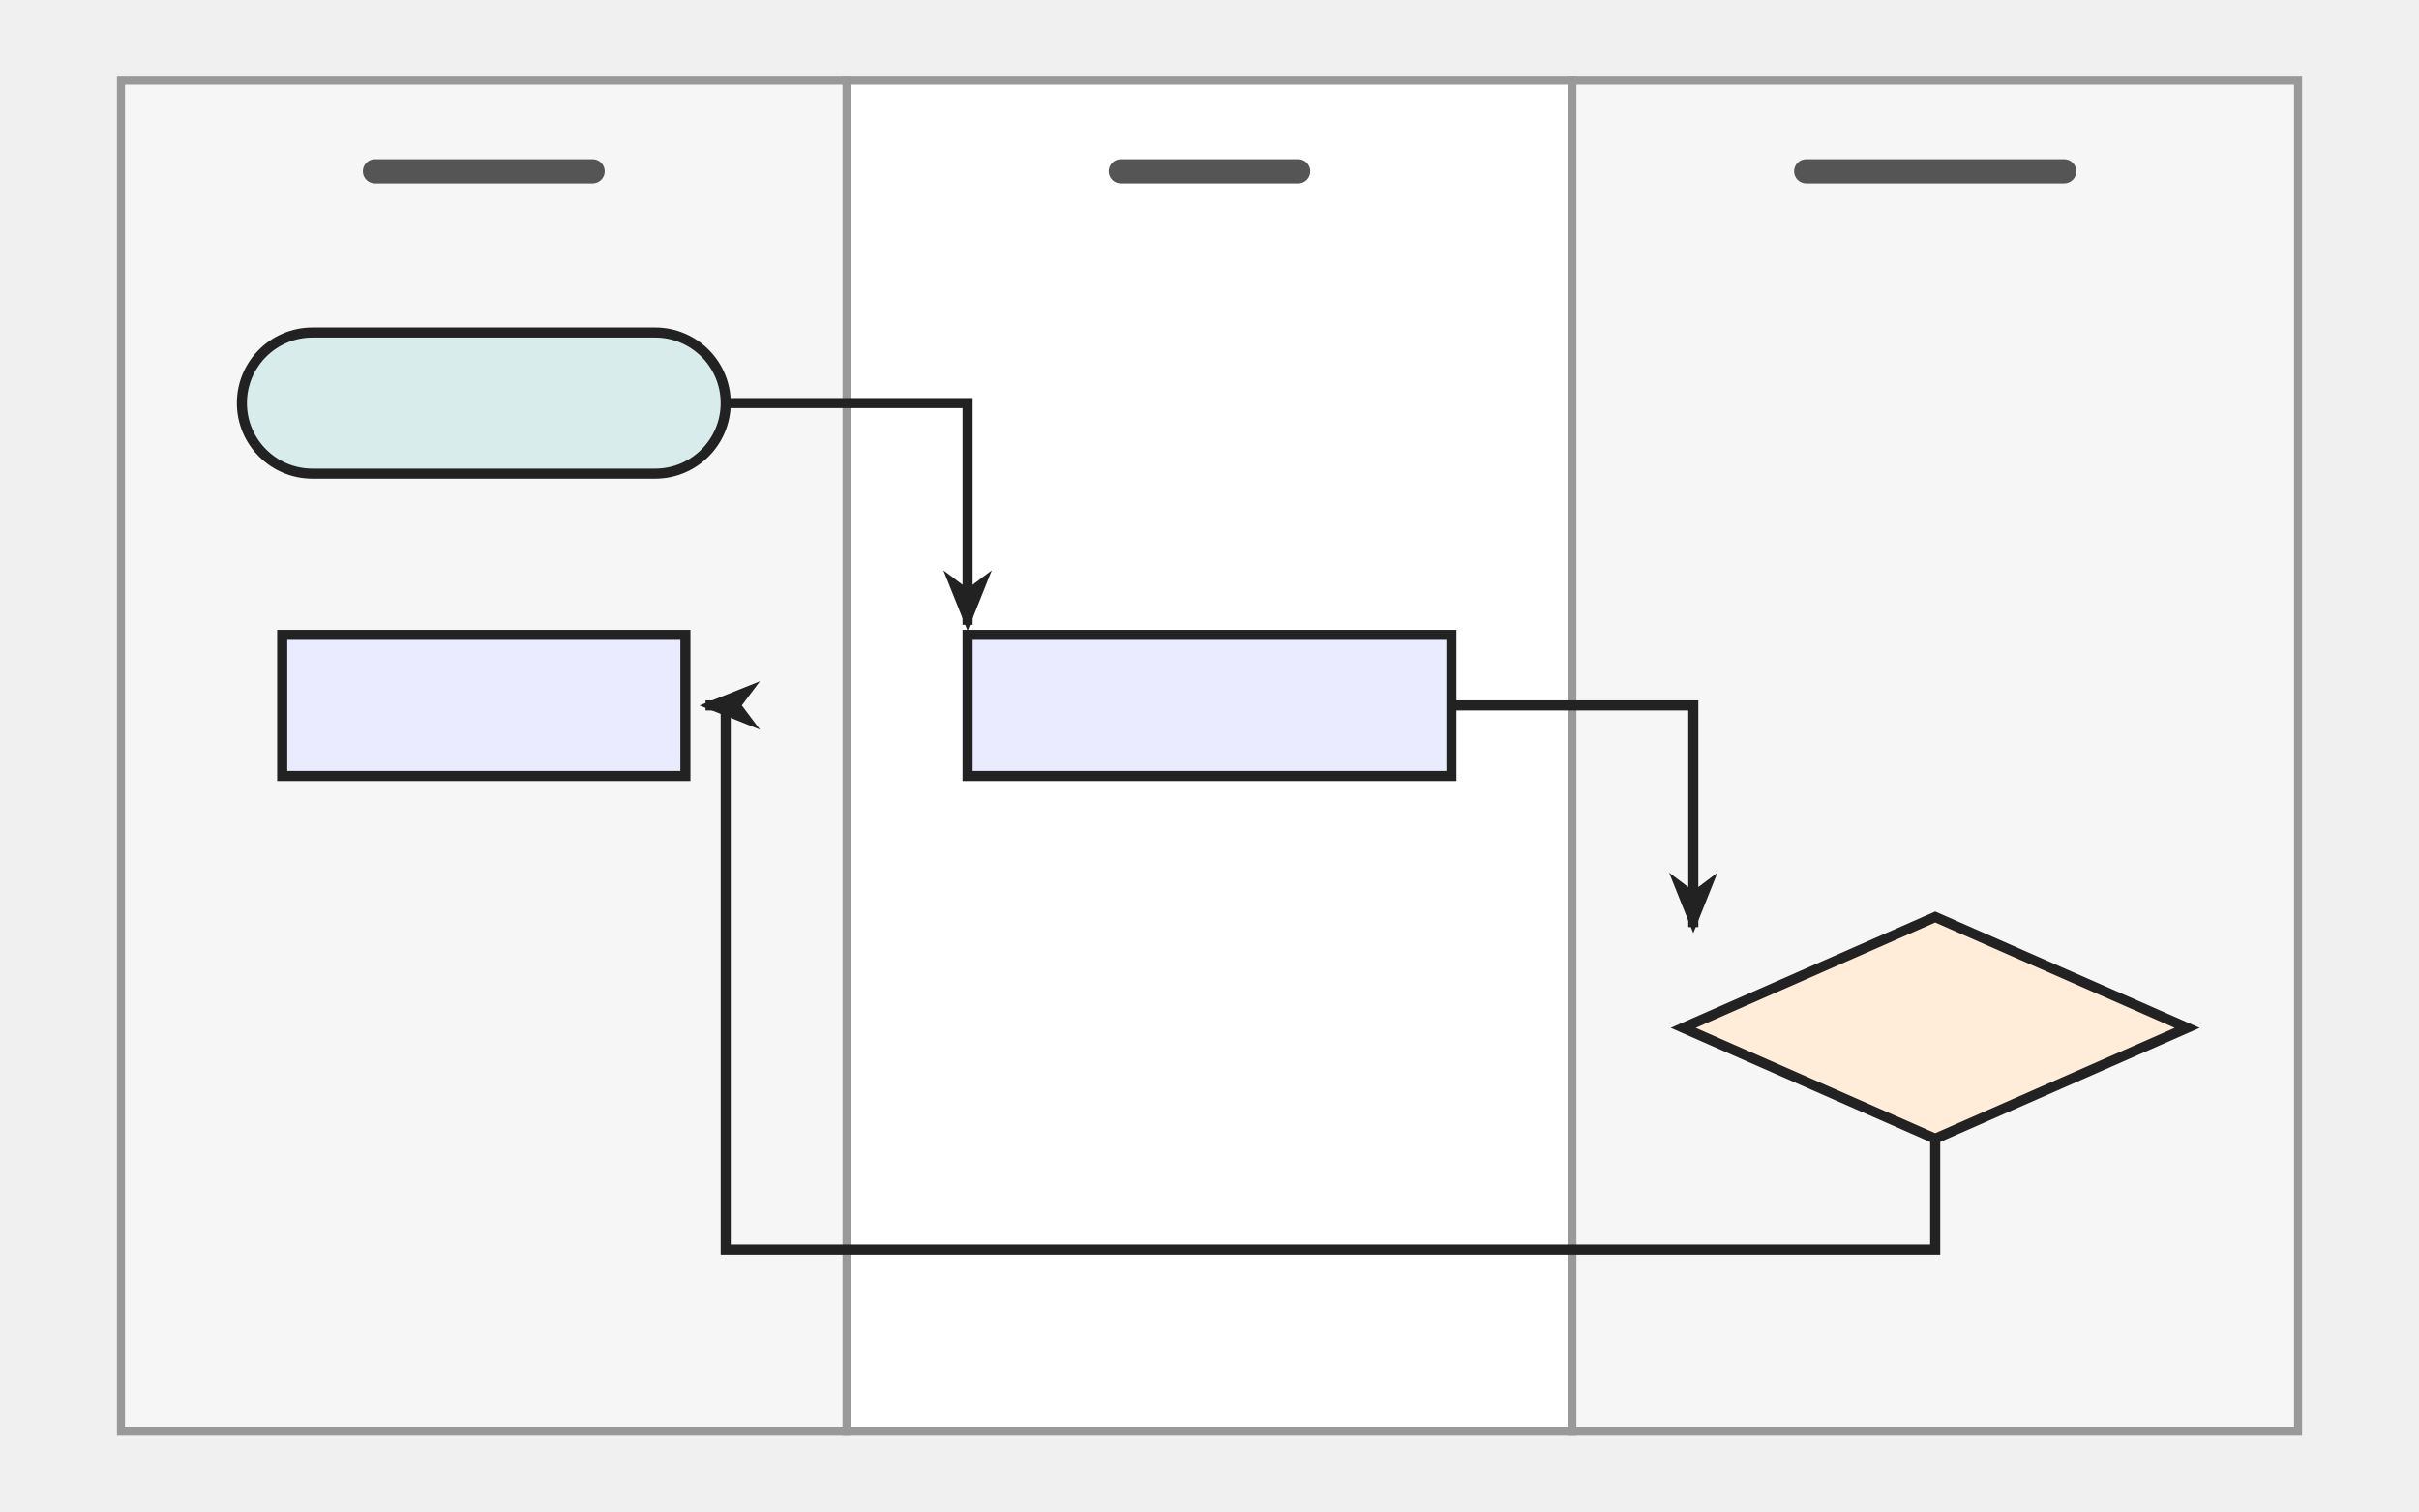
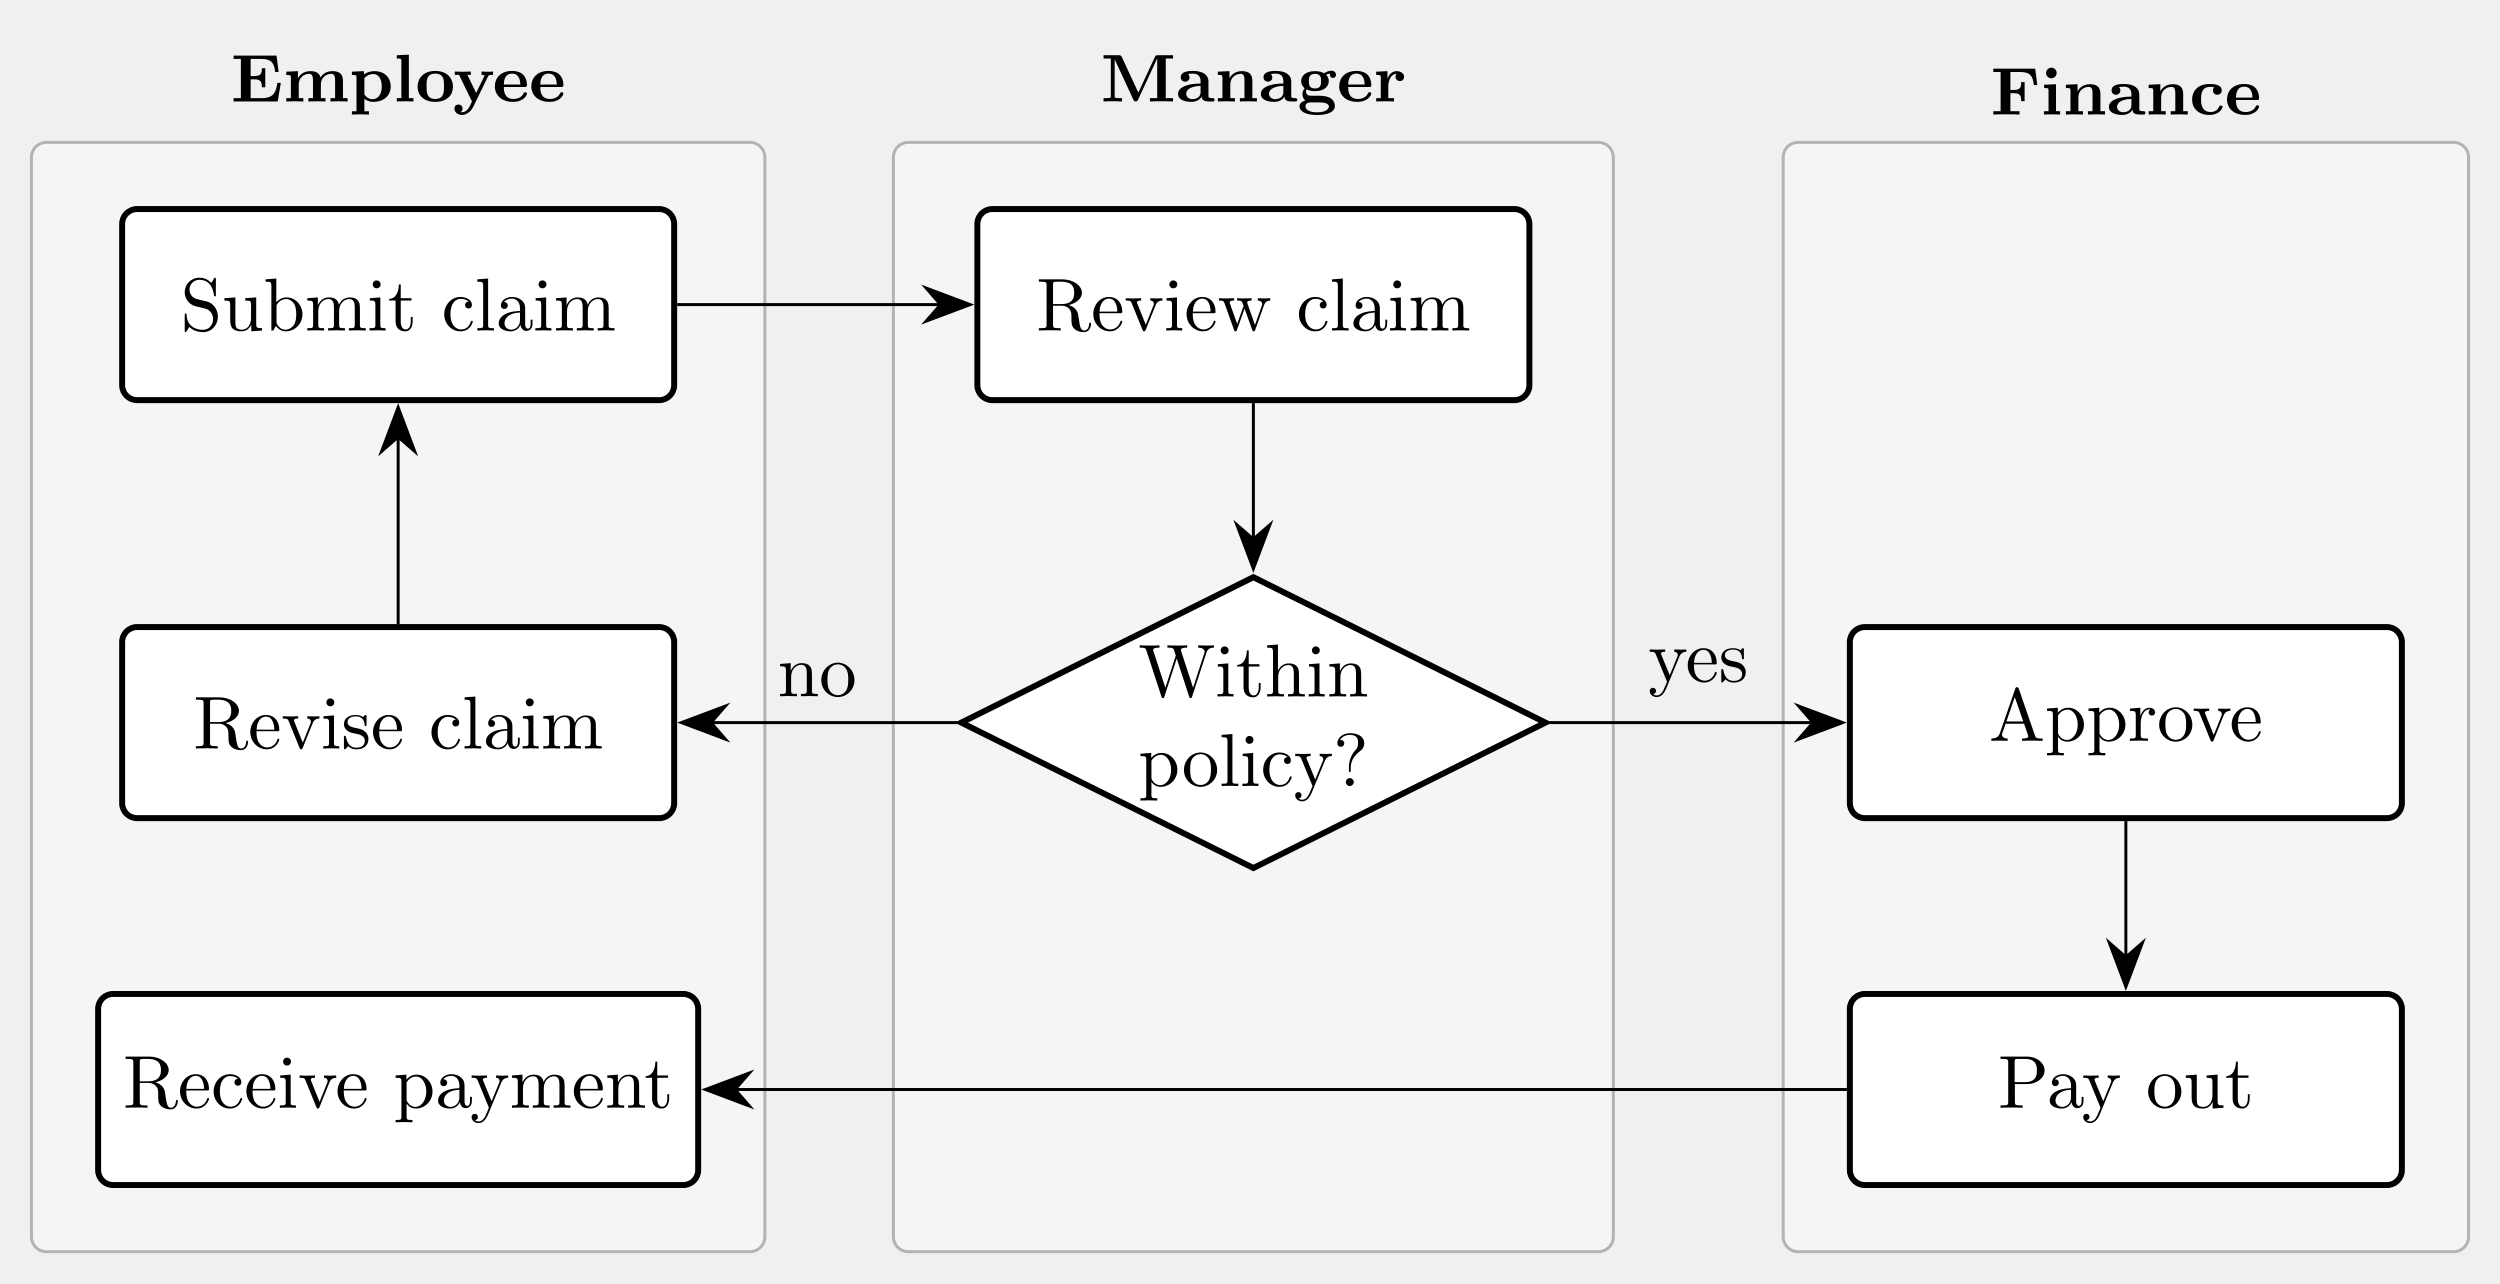
- <svg xmlns="http://www.w3.org/2000/svg" width="240" height="150" viewBox="0 0 240 150" aria-hidden="true">
+ <svg xmlns="http://www.w3.org/2000/svg" xmlns:xlink="http://www.w3.org/1999/xlink" version="1.1" width="333.785pt" height="171.321pt" viewBox="-72.679 -76 333.785 171.321" overflow="visible">
  <defs>
-     <marker id="ah" viewBox="0 0 10 10" refX="9" refY="5" markerWidth="6" markerHeight="6" orient="auto-start-reverse">
-       <path d="M0 1L10 5L0 9L3 5Z" fill="#222" />
-     </marker>
+     <path id="tfg1-80" d="M227 316L396 316C516 316 624 397 624 497C624 595 525 683 388 683L35 683L35 652L59 652C136 652 138 641 138 605L138 78C138 42 136 31 59 31L35 31L35 0C70 3 144 3 182 3C220 3 295 3 330 0L330 31L306 31C229 31 227 42 227 78ZM224 342L224 612C224 645 226 652 273 652L362 652C521 652 521 546 521 497C521 450 521 342 362 342Z" stroke="none" />
+     <path id="tfg1-114" d="M167 332L167 442L28 431L28 400C98 400 106 393 106 344L106 76C106 31 95 31 28 31L28 0C67 1 114 3 142 3C182 3 229 3 269 0L269 31L248 31C174 31 172 42 172 78L172 232C172 331 214 420 290 420C297 420 299 420 301 419C298 418 278 406 278 380C278 352 299 337 321 337C339 337 364 349 364 381C364 413 333 442 290 442C217 442 181 375 167 332Z" stroke="none" />
+     <path id="tfg1-65" d="M398 696C393 709 391 716 375 716C359 716 356 710 351 696L144 98C126 47 86 32 32 31L32 0C55 1 98 3 134 3C165 3 217 1 249 0L249 31C199 31 174 56 174 82C174 85 175 95 176 97L222 228L469 228L522 75C523 71 525 65 525 61C525 31 469 31 442 31L442 0C478 3 548 3 586 3C629 3 675 2 717 0L717 31L699 31C639 31 625 38 614 71ZM345 584L458 259L233 259Z" stroke="none" />
+     <path id="tfg1-115" d="M208 194C230 190 312 174 312 102C312 51 277 11 199 11C115 11 79 68 60 153C57 166 56 170 46 170C33 170 33 163 33 145L33 13C33 -4 33 -11 44 -11C49 -11 50 -10 69 9C71 11 71 13 89 32C133 -10 178 -11 199 -11C314 -11 360 56 360 128C360 181 330 211 318 223C285 255 246 263 204 271C148 282 81 295 81 353C81 388 107 429 193 429C303 429 308 339 310 308C311 299 320 299 322 299C335 299 335 304 335 323L335 424C335 441 335 448 324 448C319 448 317 448 304 436C301 432 291 423 287 420C249 448 208 448 193 448C71 448 33 381 33 325C33 290 49 262 76 240C108 214 136 208 208 194Z" stroke="none" />
+     <path id="tfg1-63" d="M235 249C235 375 332 446 367 472C394 492 415 528 415 570C415 628 375 705 226 705C118 705 56 637 56 572C56 538 79 524 102 524C130 524 148 544 148 570C148 615 106 615 92 615C123 668 181 683 223 683C332 683 332 615 332 576C332 517 316 499 298 481C232 409 210 317 210 256L210 211C210 193 210 187 222 187C235 187 235 196 235 214ZM275 53C275 82 251 106 222 106C193 106 169 82 169 53C169 24 193 0 222 0C251 0 275 24 275 53Z" stroke="none" />
+     <path id="tfg1-121" d="M415 336C441 399 492 400 508 400L508 431C485 429 456 428 433 428C415 428 368 430 346 431L346 400C377 399 393 382 393 357C393 347 392 345 387 333L286 87L175 356C171 366 169 370 169 374C169 400 206 400 225 400L225 431C199 430 133 428 116 428C89 428 49 429 19 431L19 400C67 400 86 400 100 365L250 0C245 -13 231 -46 225 -59C203 -114 175 -183 111 -183C106 -183 83 -183 64 -165C95 -161 103 -139 103 -123C103 -97 84 -81 61 -81C41 -81 19 -94 19 -124C19 -169 61 -205 111 -205C174 -205 215 -148 239 -91Z" stroke="none" />
+     <path id="tfg1-111" d="M471 214C471 342 371 448 250 448C125 448 28 339 28 214C28 85 132 -11 249 -11C370 -11 471 87 471 214ZM250 14C207 14 163 35 136 81C111 125 111 186 111 222C111 261 111 315 135 359C162 405 209 426 249 426C293 426 336 404 362 361C388 318 388 260 388 222C388 186 388 132 366 88C344 43 300 14 250 14Z" stroke="none" />
+     <path id="tfg1-112" d="M172 376L172 442L28 431L28 400C99 400 106 394 106 350L106 -118C106 -163 95 -163 28 -163L28 -194C62 -193 114 -191 140 -191C167 -191 218 -193 253 -194L253 -163C186 -163 175 -163 175 -118L175 50L175 59C180 43 222 -11 298 -11C417 -11 521 87 521 216C521 343 424 442 312 442C234 442 192 398 172 376ZM175 114L175 337C204 388 253 417 304 417C377 417 438 329 438 216C438 95 368 11 294 11C254 11 216 31 189 72C175 93 175 94 175 114Z" stroke="none" />
+     <path id="tfg1-110" d="M110 344L110 76C110 31 99 31 32 31L32 0C67 1 118 3 145 3C171 3 223 1 257 0L257 31C190 31 179 31 179 76L179 260C179 364 250 420 314 420C377 420 388 366 388 309L388 76C388 31 377 31 310 31L310 0C345 1 396 3 423 3C449 3 501 1 535 0L535 31C483 31 458 31 457 61L457 252C457 338 457 369 426 405C412 422 379 442 321 442C248 442 201 399 173 337L173 442L32 431L32 400C102 400 110 393 110 344Z" stroke="none" />
+     <path id="tfg1-104" d="M110 76C110 31 99 31 32 31L32 0C67 1 118 3 145 3C171 3 223 1 257 0L257 31C190 31 179 31 179 76L179 260C179 364 250 420 314 420C377 420 388 366 388 309L388 76C388 31 377 31 310 31L310 0C345 1 396 3 423 3C449 3 501 1 535 0L535 31C483 31 458 31 457 61L457 252C457 338 457 369 426 405C412 422 379 442 321 442C237 442 193 382 176 344L176 694L32 683L32 652C102 652 110 645 110 596Z" stroke="none" />
+     <path id="tfg1-87" d="M909 585C927 642 970 652 1009 652L1009 683C979 681 948 680 918 680C889 680 825 682 799 683L799 652C866 651 886 618 886 599C886 593 883 585 881 579L731 117L571 607C570 611 568 617 568 622C568 652 626 652 652 652L652 683C616 680 548 680 510 680C472 680 429 682 388 683L388 652C445 652 466 652 478 616L500 546L361 117L200 609C199 612 198 619 198 622C198 652 256 652 282 652L282 683C246 680 178 680 140 680C102 680 59 682 18 683L18 652C93 652 97 647 109 610L309 -3C312 -12 315 -22 328 -22C342 -22 344 -15 348 -2L513 506L679 -3C682 -12 685 -22 698 -22C712 -22 714 -15 718 -2Z" stroke="none" />
+     <path id="tfg1-119" d="M619 336C637 386 668 399 703 400L703 431C681 429 652 428 630 428C601 428 556 430 537 431L537 400C573 399 595 381 595 352C595 346 595 344 590 331L499 75L400 354C396 366 395 368 395 373C395 400 434 400 454 400L454 431C425 430 374 428 350 428C320 428 291 429 261 431L261 400C298 400 314 398 324 385C329 379 340 349 347 330L261 88L166 355C161 367 161 369 161 373C161 400 200 400 220 400L220 431C190 430 134 428 111 428C107 428 54 429 18 431L18 400C68 400 80 397 92 365L218 11C223 -3 226 -11 239 -11C252 -11 254 -5 259 9L360 292L462 8C466 -3 469 -11 482 -11C495 -11 498 -2 502 8Z" stroke="none" />
+     <path id="tfg1-118" d="M416 333C425 356 442 399 508 400L508 431C485 429 456 428 433 428C409 428 363 430 346 431L346 400C383 399 394 376 394 357C394 348 392 344 388 333L286 78L174 357C168 370 168 372 168 374C168 400 207 400 225 400L225 431C195 430 139 428 116 428C89 428 49 429 19 431L19 400C82 400 86 394 99 363L243 8C249 -6 251 -11 264 -11C277 -11 281 -2 285 8Z" stroke="none" />
+     <path id="tfg1-101" d="M112 252C118 401 202 426 236 426C339 426 349 291 349 252ZM111 231L390 231C412 231 415 231 415 252C415 351 361 448 236 448C120 448 28 345 28 220C28 86 133 -11 248 -11C370 -11 415 100 415 119C415 129 407 131 402 131C393 131 391 125 389 117C354 14 264 14 254 14C204 14 164 44 141 81C111 129 111 195 111 231Z" stroke="none" />
+     <path id="tfg1-82" d="M224 353L224 612C224 635 224 647 246 650C256 652 285 652 305 652C395 652 507 648 507 503C507 434 483 353 335 353ZM435 340C532 364 610 425 610 503C610 599 496 683 349 683L35 683L35 652L59 652C136 652 138 641 138 605L138 78C138 42 136 31 59 31L35 31L35 0C71 3 142 3 181 3C220 3 291 3 327 0L327 31L303 31C226 31 224 42 224 78L224 331L339 331C355 331 397 331 432 297C470 261 470 230 470 163C470 98 470 58 511 20C552 -16 607 -22 637 -22C715 -22 732 60 732 88C732 94 732 105 719 105C708 105 708 96 707 89C701 18 666 0 641 0C592 0 584 51 570 144L557 224C539 288 490 321 435 340Z" stroke="none" />
+     <path id="tfg1-97" d="M333 76C337 36 364 -6 411 -6C432 -6 493 8 493 89L493 145L468 145L468 89C468 31 443 25 432 25C399 25 395 70 395 75L395 275C395 317 395 356 359 393C320 432 270 448 222 448C140 448 71 401 71 335C71 305 91 288 117 288C145 288 163 308 163 334C163 346 158 379 112 380C139 415 188 426 220 426C269 426 326 387 326 298L326 261C275 258 205 255 142 225C67 191 42 139 42 95C42 14 139 -11 202 -11C268 -11 314 29 333 76ZM326 240L326 140C326 45 254 11 209 11C160 11 119 46 119 96C119 151 161 234 326 240Z" stroke="none" />
+     <path id="tfg1-108" d="M177 694L33 683L33 652C103 652 111 645 111 596L111 76C111 31 100 31 33 31L33 0C66 1 119 3 144 3C169 3 218 1 255 0L255 31C188 31 177 31 177 76Z" stroke="none" />
+     <path id="tfg1-99" d="M117 218C117 381 199 423 252 423C261 423 324 422 359 386C318 383 312 353 312 340C312 314 330 294 358 294C384 294 404 311 404 341C404 409 328 448 251 448C126 448 34 340 34 216C34 88 133 -11 249 -11C383 -11 415 109 415 119C415 129 405 129 402 129C393 129 391 125 389 119C360 26 295 14 258 14C205 14 117 57 117 218Z" stroke="none" />
+     <path id="tfg1-116" d="M173 400L316 400L316 431L173 431L173 615L148 615C147 533 117 426 19 422L19 400L104 400L104 124C104 1 197 -11 233 -11C304 -11 332 60 332 124L332 181L307 181L307 126C307 52 277 14 240 14C173 14 173 105 173 122Z" stroke="none" />
+     <path id="tfg1-105" d="M177 442L37 431L37 400C102 400 111 394 111 345L111 76C111 31 100 31 33 31L33 0C65 1 119 3 143 3C178 3 213 1 247 0L247 31C181 31 177 36 177 75ZM181 616C181 648 156 669 128 669C97 669 75 642 75 616C75 589 97 563 128 563C156 563 181 584 181 616Z" stroke="none" />
+     <path id="tfg1-109" d="M110 344L110 76C110 31 99 31 32 31L32 0C67 1 118 3 145 3C171 3 223 1 257 0L257 31C190 31 179 31 179 76L179 260C179 364 250 420 314 420C377 420 388 366 388 309L388 76C388 31 377 31 310 31L310 0C345 1 396 3 423 3C449 3 501 1 535 0L535 31C468 31 457 31 457 76L457 260C457 364 528 420 592 420C655 420 666 366 666 309L666 76C666 31 655 31 588 31L588 0C623 1 674 3 701 3C727 3 779 1 813 0L813 31C761 31 736 31 735 61L735 252C735 338 735 369 704 405C690 422 657 442 599 442C515 442 471 382 454 344C440 431 366 442 321 442C248 442 201 399 173 337L173 442L32 431L32 400C102 400 110 393 110 344Z" stroke="none" />
+     <path id="tfg1-98" d="M172 377L172 694L28 683L28 652C98 652 106 645 106 596L106 0L131 0C132 1 140 15 167 62C182 39 224 -11 298 -11C417 -11 521 87 521 216C521 343 423 442 309 442C231 442 188 395 172 377ZM175 114L175 320C175 339 175 340 186 356C225 412 280 420 304 420C349 420 385 394 409 356C435 315 438 258 438 217C438 180 436 120 407 75C386 44 348 11 294 11C249 11 213 35 189 72C175 93 175 96 175 114Z" stroke="none" />
+     <path id="tfg1-117" d="M391 79L391 -11L535 0L535 31C465 31 457 38 457 87L457 442L310 431L310 400C380 400 388 393 388 344L388 166C388 79 340 11 267 11C183 11 179 58 179 110L179 442L32 431L32 400C110 400 110 397 110 308L110 158C110 80 110 -11 262 -11C318 -11 362 17 391 79Z" stroke="none" />
+     <path id="tfg1-83" d="M349 388L221 419C159 434 120 488 120 546C120 616 174 677 252 677C419 677 441 513 447 468C448 462 448 456 459 456C472 456 472 461 472 480L472 681C472 698 472 705 461 705C454 705 453 704 446 692L411 635C381 664 340 705 251 705C140 705 56 617 56 511C56 428 109 355 187 328C198 324 249 312 319 295C346 288 376 281 404 244C425 218 435 185 435 152C435 81 385 9 301 9C272 9 196 14 143 63C85 117 82 181 81 217C80 227 72 227 69 227C56 227 56 220 56 202L56 2C56 -15 56 -22 67 -22C74 -22 75 -20 82 -9C82 -8 85 -5 118 48C149 14 213 -22 302 -22C419 -22 499 76 499 186C499 286 433 368 349 388Z" stroke="none" />
+     <path id="tfg0-99" d="M492 116C492 132 477 132 466 132C446 132 446 131 438 113C418 65 373 37 314 37C172 37 172 181 172 226C172 286 173 410 304 410C311 410 365 409 365 404C365 403 363 400 362 399C353 388 349 372 349 358C349 317 380 293 414 293C445 293 479 314 479 359C479 453 339 453 300 453C108 453 39 331 39 222C39 96 129 -6 295 -6C332 -6 381 0 423 26C480 61 492 113 492 116Z" stroke="none" />
+     <path id="tfg0-105" d="M240 616C240 668 198 695 162 695C116 695 83 656 83 617C83 575 117 538 162 538C200 538 240 568 240 616ZM55 442L55 393C113 393 120 393 120 354L120 49L52 49L52 0C119 2 132 3 174 3C223 3 236 2 292 0L292 49L231 49L231 450Z" stroke="none" />
+     <path id="tfg0-70" d="M663 680L42 680L42 631L150 631L150 49L42 49L42 0C77 3 186 3 228 3C275 3 389 3 430 0L430 49L295 49L295 316L349 316C446 316 455 273 455 199L506 199L506 482L455 482C455 408 446 365 349 365L295 365L295 631L442 631C603 631 628 556 643 437L694 437Z" stroke="none" />
+     <path id="tfg0-114" d="M220 218C220 291 247 407 344 410C333 399 328 382 328 366C328 322 363 302 391 302C423 302 455 324 455 366C455 417 403 450 344 450C274 450 231 399 209 341L208 341L208 450L41 442L41 393C101 393 109 393 109 354L109 49L41 49L41 0C115 3 121 3 169 3C194 3 252 3 305 0L305 49L220 49Z" stroke="none" />
+     <path id="tfg0-103" d="M216 85C184 85 170 85 153 98C138 111 130 128 130 148C130 168 137 178 138 179C175 160 219 153 263 153C416 153 468 236 468 301C468 342 449 375 428 396C455 410 475 412 488 414C487 410 485 404 485 394C485 367 506 349 530 349C552 349 575 365 575 395C575 421 555 456 509 456C460 456 418 432 399 418C357 443 311 450 263 450C110 450 58 367 58 302C58 247 92 211 110 196C89 173 77 139 77 109C77 66 98 32 119 13C43 -8 33 -51 33 -73C33 -133 102 -201 295 -201C470 -201 558 -146 558 -70C558 -35 545 27 476 59C418 85 365 85 266 85ZM263 193C173 193 173 257 173 301C173 346 173 410 263 410C353 410 353 346 353 302C353 257 353 193 263 193ZM322 -14C353 -14 469 -14 469 -74C469 -106 432 -161 296 -161C164 -161 122 -111 122 -72C122 -14 186 -14 201 -14Z" stroke="none" />
+     <path id="tfg0-110" d="M562 305C562 424 490 450 403 450C280 450 231 360 224 345L223 345L223 450L50 442L50 393C110 393 118 393 118 354L118 49L50 49L50 0C124 3 136 3 176 3C217 3 227 3 303 0L303 49L235 49L235 254C235 366 327 410 387 410C425 410 445 389 445 314L445 49L377 49L377 0C451 3 463 3 503 3C544 3 554 3 630 0L630 49L562 49Z" stroke="none" />
+     <path id="tfg0-97" d="M484 298C484 386 412 453 258 453C201 453 73 451 73 359C73 314 107 293 138 293C172 293 203 317 203 358C203 387 186 404 183 407C193 409 217 413 254 413C326 413 367 377 367 298L367 266C201 266 33 223 33 112C33 13 158 -6 230 -6C306 -6 358 27 385 74C385 48 385 0 492 0L541 0C560 0 574 0 574 25C574 49 558 49 548 49C484 50 484 60 484 84ZM367 139C367 34 251 34 247 34C196 34 154 67 154 112C154 145 172 223 367 232Z" stroke="none" />
+     <path id="tfg0-77" d="M561 131L316 660C304 686 290 686 269 686L45 686L45 637L153 637L153 78C153 56 152 55 124 52C100 49 98 49 71 49L45 49L45 0C110 3 138 3 181 3C225 3 252 3 318 0L318 49L292 49C265 49 263 49 239 52C211 55 210 56 210 78L210 623L211 623L488 26C492 17 500 0 522 0C545 0 552 16 557 26L840 636L841 636L841 49L733 49L733 0C768 3 864 3 904 3C944 3 1041 3 1076 0L1076 49L968 49L968 637L1076 637L1076 686L853 686C832 686 819 686 807 661Z" stroke="none" />
+     <path id="tfg0-101" d="M476 215C497 215 509 215 509 243C509 265 507 353 442 407C397 444 337 453 288 453C117 453 33 345 33 225C33 94 132 -6 302 -6C467 -6 509 100 509 116C509 136 489 136 483 136C465 136 463 130 457 116C434 64 373 37 310 37C168 37 166 166 166 215ZM166 251C168 297 173 413 288 413C405 413 409 291 411 251Z" stroke="none" />
+     <path id="tfg0-121" d="M522 373C529 388 533 395 596 395L596 444C568 441 543 441 515 441C485 441 454 442 425 444L425 395C426 395 469 395 469 383C469 382 469 381 464 371L345 127L215 395L266 395L266 444C211 442 174 441 143 441C107 441 87 441 28 444L28 395L91 395L283 0C248 -82 210 -160 133 -160C127 -160 121 -160 114 -157C131 -148 143 -130 143 -105C143 -67 115 -45 83 -45C51 -45 23 -67 23 -105C23 -159 73 -200 132 -200C210 -200 272 -142 303 -77Z" stroke="none" />
+     <path id="tfg0-111" d="M558 218C558 349 466 453 296 453C120 453 33 344 33 218C33 94 123 -6 295 -6C474 -6 558 99 558 218ZM296 37C166 37 166 142 166 229C166 313 166 413 295 413C425 413 425 313 425 229C425 143 425 37 296 37Z" stroke="none" />
+     <path id="tfg0-108" d="M231 694L52 686L52 637C112 637 120 637 120 598L120 49L52 49L52 0C120 3 132 3 175 3C219 3 245 2 299 0L299 49L231 49Z" stroke="none" />
+     <path id="tfg0-112" d="M294 -145L226 -145L226 39C285 -6 340 -6 359 -6C516 -6 617 89 617 222C617 354 526 450 375 450C294 450 239 416 220 402L220 450L41 442L41 393C61 393 77 393 90 390C109 387 109 376 109 355L109 -145L41 -145L41 -194C115 -191 127 -191 167 -191C208 -191 218 -191 294 -194ZM226 345C244 367 291 407 359 407C429 407 484 345 484 223C484 84 413 34 347 34C296 34 253 63 226 104Z" stroke="none" />
+     <path id="tfg0-109" d="M891 305C891 423 820 450 732 450C628 450 577 387 558 356C536 446 448 450 404 450C280 450 231 360 224 345L223 345L223 450L50 442L50 393C110 393 118 393 118 354L118 49L50 49L50 0C124 3 136 3 176 3C217 3 227 3 303 0L303 49L235 49L235 254C235 365 327 410 387 410C425 410 446 390 446 314L446 49L378 49L378 0C452 3 464 3 504 3C545 3 555 3 631 0L631 49L563 49L563 254C563 365 655 410 715 410C753 410 774 390 774 314L774 49L706 49L706 0C780 3 792 3 832 3C873 3 883 3 959 0L959 49L891 49Z" stroke="none" />
+     <path id="tfg0-69" d="M743 276L692 276C670 148 648 49 454 49L295 49L295 328L353 328C451 328 461 284 461 211L512 211L512 494L461 494C461 421 452 377 353 377L295 377L295 631L453 631C612 631 643 562 659 437L710 437L679 680L42 680L42 631L150 631L150 49L42 49L42 0L696 0Z" stroke="none" />
  </defs>
-   <rect x="12" y="8" width="72" height="134" fill="#F6F6F6" stroke="#999" stroke-width=".8" />
-   <rect x="84" y="8" width="72" height="134" fill="#FFFFFF" stroke="#999" stroke-width=".8" />
-   <rect x="156" y="8" width="72" height="134" fill="#F6F6F6" stroke="#999" stroke-width=".8" />
-   <rect x="36" y="15.8" width="24" height="2.4" rx="1.2" fill="#555" />
-   <rect x="110" y="15.8" width="20" height="2.4" rx="1.2" fill="#555" />
-   <rect x="178" y="15.8" width="28" height="2.4" rx="1.2" fill="#555" />
-   <rect x="24" y="33" width="48" height="14" rx="7" fill="#D9ECEC" stroke="#222" stroke-width="1" />
-   <path d="M72 40L96 40L96 62" fill="none" stroke="#222" stroke-width="1" marker-end="url(#ah)" />
-   <rect x="96" y="63" width="48" height="14" fill="#EBEBFF" stroke="#222" stroke-width="1" />
-   <path d="M144 70L168 70L168 92" fill="none" stroke="#222" stroke-width="1" marker-end="url(#ah)" />
-   <path d="M192 91L217 102L192 113L167 102Z" fill="#FFECD9" stroke="#222" stroke-width="1" />
-   <path d="M192 113L192 124L72 124L72 70L70 70" fill="none" stroke="#222" stroke-width="1" marker-end="url(#ah)" />
-   <rect x="28" y="63" width="40" height="14" fill="#EBEBFF" stroke="#222" stroke-width="1" />
+   <g stroke-miterlimit="10" transform="translate(-19.52,-35.332)scale(0.996264,-0.996264)">
+     <g stroke="#000" fill="#000">
+       <g stroke-width="0.4">
+         <g stroke="#b3b3b3">
+           <g fill="#f5f5f5">
+             <g stroke="#b3b3b3">
+               <g fill="#f5f5f5">
+                 <path d=" M 47.144 21.74 L -47.144 21.74 C -48.248 21.74 -49.144 20.844 -49.144 19.74 L -49.144 -124.928 C -49.144 -126.032 -48.248 -126.928 -47.144 -126.928 L 47.144 -126.928 C 48.248 -126.928 49.144 -126.032 49.144 -124.928 L 49.144 19.74 C 49.144 20.844 48.248 21.74 47.144 21.74 Z M -49.144 -126.928  " />
+               </g>
+             </g>
+             <g transform="translate(-40.60802,-52.59415)">
+               <g transform="scale(-1.00375,1.00375)translate(-19.52,-35.332)scale(-1,-1)">
+                 <g stroke="#000" fill="#000" />
+               </g>
+             </g>
+           </g>
+         </g>
+         <g transform="translate(-22.43303,27.22249)">
+           <g transform="scale(-1.00375,1.00375)translate(-19.52,-35.332)scale(-1,-1)">
+             <g stroke="#000" fill="#000">
+               <use xlink:href="#tfg0-69" transform="matrix(0.009 0 0 -0.009 -19.52 -35.332)" />
+               <use xlink:href="#tfg0-109" transform="matrix(0.009 0 0 -0.009 -12.557 -35.332)" />
+               <use xlink:href="#tfg0-112" transform="matrix(0.009 0 0 -0.009 -3.715 -35.332)" />
+               <use xlink:href="#tfg0-108" transform="matrix(0.009 0 0 -0.009 2.179 -35.332)" />
+               <use xlink:href="#tfg0-111" transform="matrix(0.009 0 0 -0.009 5.126 -35.332)" />
+               <use xlink:href="#tfg0-121" transform="matrix(0.009 0 0 -0.009 10.137 -35.332)" />
+               <use xlink:href="#tfg0-101" transform="matrix(0.009 0 0 -0.009 15.442 -35.332)" />
+               <use xlink:href="#tfg0-101" transform="matrix(0.009 0 0 -0.009 20.31 -35.332)" />
+             </g>
+           </g>
+         </g>
+         <g stroke="#b3b3b3">
+           <g fill="#f5f5f5">
+             <g stroke="#b3b3b3">
+               <g fill="#f5f5f5">
+                 <path d=" M 160.852 21.74 L 68.37 21.74 C 67.265 21.74 66.37 20.844 66.37 19.74 L 66.37 -124.928 C 66.37 -126.032 67.265 -126.928 68.37 -126.928 L 160.852 -126.928 C 161.957 -126.928 162.852 -126.032 162.852 -124.928 L 162.852 19.74 C 162.852 20.844 161.957 21.74 160.852 21.74 Z M 66.37 -126.928  " />
+               </g>
+             </g>
+             <g transform="translate(74.90543,-52.59415)">
+               <g transform="scale(-1.00375,1.00375)translate(-19.52,-35.332)scale(-1,-1)">
+                 <g stroke="#000" fill="#000" />
+               </g>
+             </g>
+           </g>
+         </g>
+         <g transform="translate(94.12616,27.22249)">
+           <g transform="scale(-1.00375,1.00375)translate(-19.52,-35.332)scale(-1,-1)">
+             <g stroke="#000" fill="#000">
+               <use xlink:href="#tfg0-77" transform="matrix(0.009 0 0 -0.009 -19.52 -35.332)" />
+               <use xlink:href="#tfg0-97" transform="matrix(0.009 0 0 -0.009 -9.463 -35.332)" />
+               <use xlink:href="#tfg0-110" transform="matrix(0.009 0 0 -0.009 -4.305 -35.332)" />
+               <use xlink:href="#tfg0-97" transform="matrix(0.009 0 0 -0.009 1.589 -35.332)" />
+               <use xlink:href="#tfg0-103" transform="matrix(0.009 0 0 -0.009 6.747 -35.332)" />
+               <use xlink:href="#tfg0-101" transform="matrix(0.009 0 0 -0.009 12.052 -35.332)" />
+               <use xlink:href="#tfg0-114" transform="matrix(0.009 0 0 -0.009 16.92 -35.332)" />
+             </g>
+           </g>
+         </g>
+         <g stroke="#b3b3b3">
+           <g fill="#f5f5f5">
+             <g stroke="#b3b3b3">
+               <g fill="#f5f5f5">
+                 <path d=" M 275.463 21.74 L 187.615 21.74 C 186.51 21.74 185.615 20.844 185.615 19.74 L 185.615 -124.928 C 185.615 -126.032 186.51 -126.928 187.615 -126.928 L 275.463 -126.928 C 276.568 -126.928 277.463 -126.032 277.463 -124.928 L 277.463 19.74 C 277.463 20.844 276.568 21.74 275.463 21.74 Z M 185.615 -126.928  " />
+               </g>
+             </g>
+             <g transform="translate(194.1504,-52.59415)">
+               <g transform="scale(-1.00375,1.00375)translate(-19.52,-35.332)scale(-1,-1)">
+                 <g stroke="#000" fill="#000" />
+               </g>
+             </g>
+           </g>
+         </g>
+         <g transform="translate(213.3982,25.47249)">
+           <g transform="scale(-1.00375,1.00375)translate(-19.52,-35.332)scale(-1,-1)">
+             <g stroke="#000" fill="#000">
+               <use xlink:href="#tfg0-70" transform="matrix(0.009 0 0 -0.009 -19.52 -35.332)" />
+               <use xlink:href="#tfg0-105" transform="matrix(0.009 0 0 -0.009 -12.852 -35.332)" />
+               <use xlink:href="#tfg0-110" transform="matrix(0.009 0 0 -0.009 -9.904 -35.332)" />
+               <use xlink:href="#tfg0-97" transform="matrix(0.009 0 0 -0.009 -4.01 -35.332)" />
+               <use xlink:href="#tfg0-110" transform="matrix(0.009 0 0 -0.009 1.148 -35.332)" />
+               <use xlink:href="#tfg0-99" transform="matrix(0.009 0 0 -0.009 7.042 -35.332)" />
+               <use xlink:href="#tfg0-101" transform="matrix(0.009 0 0 -0.009 11.758 -35.332)" />
+             </g>
+           </g>
+         </g>
+         <g stroke-width="0.8">
+           <g fill="#fff">
+             <g stroke-width="0.8">
+               <g fill="#fff">
+                 <path d=" M 34.989 12.804 L -34.989 12.804 C -36.093 12.804 -36.989 11.908 -36.989 10.804 L -36.989 -10.804 C -36.989 -11.908 -36.093 -12.804 -34.989 -12.804 L 34.989 -12.804 C 36.093 -12.804 36.989 -11.908 36.989 -10.804 L 36.989 10.804 C 36.989 11.908 36.093 12.804 34.989 12.804 Z M -36.989 -12.804  " />
+               </g>
+             </g>
+             <g transform="translate(-29.16673,-3.47221)">
+               <g transform="scale(-1.00375,1.00375)translate(-19.52,-35.332)scale(-1,-1)">
+                 <g stroke="#000" fill="#000">
+                   <use xlink:href="#tfg1-83" transform="matrix(0.01 0 0 -0.01 -19.52 -35.332)" />
+                   <use xlink:href="#tfg1-117" transform="matrix(0.01 0 0 -0.01 -13.985 -35.332)" />
+                   <use xlink:href="#tfg1-98" transform="matrix(0.01 0 0 -0.01 -8.45 -35.332)" />
+                   <use xlink:href="#tfg1-109" transform="matrix(0.01 0 0 -0.01 -2.915 -35.332)" />
+                   <use xlink:href="#tfg1-105" transform="matrix(0.01 0 0 -0.01 5.387 -35.332)" />
+                   <use xlink:href="#tfg1-116" transform="matrix(0.01 0 0 -0.01 8.154 -35.332)" />
+                   <use xlink:href="#tfg1-99" transform="matrix(0.01 0 0 -0.01 15.35 -35.332)" />
+                   <use xlink:href="#tfg1-108" transform="matrix(0.01 0 0 -0.01 19.778 -35.332)" />
+                   <use xlink:href="#tfg1-97" transform="matrix(0.01 0 0 -0.01 22.545 -35.332)" />
+                   <use xlink:href="#tfg1-105" transform="matrix(0.01 0 0 -0.01 27.526 -35.332)" />
+                   <use xlink:href="#tfg1-109" transform="matrix(0.01 0 0 -0.01 30.294 -35.332)" />
+                 </g>
+               </g>
+             </g>
+           </g>
+         </g>
+         <g stroke-width="0.8">
+           <g fill="#fff">
+             <g stroke-width="0.8">
+               <g fill="#fff">
+                 <path d=" M 149.6 12.804 L 79.622 12.804 C 78.518 12.804 77.622 11.908 77.622 10.804 L 77.622 -10.804 C 77.622 -11.908 78.518 -12.804 79.622 -12.804 L 149.6 -12.804 C 150.704 -12.804 151.6 -11.908 151.6 -10.804 L 151.6 10.804 C 151.6 11.908 150.704 12.804 149.6 12.804 Z M 77.622 -12.804  " />
+               </g>
+             </g>
+             <g transform="translate(85.51372,-3.47221)">
+               <g transform="scale(-1.00375,1.00375)translate(-19.52,-35.332)scale(-1,-1)">
+                 <g stroke="#000" fill="#000">
+                   <use xlink:href="#tfg1-82" transform="matrix(0.01 0 0 -0.01 -19.52 -35.332)" />
+                   <use xlink:href="#tfg1-101" transform="matrix(0.01 0 0 -0.01 -12.186 -35.332)" />
+                   <use xlink:href="#tfg1-118" transform="matrix(0.01 0 0 -0.01 -7.758 -35.332)" />
+                   <use xlink:href="#tfg1-105" transform="matrix(0.01 0 0 -0.01 -2.5 -35.332)" />
+                   <use xlink:href="#tfg1-101" transform="matrix(0.01 0 0 -0.01 0.267 -35.332)" />
+                   <use xlink:href="#tfg1-119" transform="matrix(0.01 0 0 -0.01 4.695 -35.332)" />
+                   <use xlink:href="#tfg1-99" transform="matrix(0.01 0 0 -0.01 15.211 -35.332)" />
+                   <use xlink:href="#tfg1-108" transform="matrix(0.01 0 0 -0.01 19.639 -35.332)" />
+                   <use xlink:href="#tfg1-97" transform="matrix(0.01 0 0 -0.01 22.406 -35.332)" />
+                   <use xlink:href="#tfg1-105" transform="matrix(0.01 0 0 -0.01 27.388 -35.332)" />
+                   <use xlink:href="#tfg1-109" transform="matrix(0.01 0 0 -0.01 30.155 -35.332)" />
+                 </g>
+               </g>
+             </g>
+           </g>
+         </g>
+         <g stroke-width="0.8">
+           <g fill="#fff">
+             <g stroke-width="0.8">
+               <g fill="#fff">
+                 <path d=" M 153.751 -56.019 L 114.611 -36.532 L 75.471 -56.019 L 114.611 -75.506 Z  " />
+               </g>
+             </g>
+             <g transform="translate(99.19427,-64.51868)">
+               <g transform="scale(-1.00375,1.00375)translate(-19.52,-35.332)scale(-1,-1)">
+                 <g stroke="#000" fill="#000">
+                   <use xlink:href="#tfg1-87" transform="matrix(0.01 0 0 -0.01 -19.52 -47.287)" />
+                   <use xlink:href="#tfg1-105" transform="matrix(0.01 0 0 -0.01 -9.28 -47.287)" />
+                   <use xlink:href="#tfg1-116" transform="matrix(0.01 0 0 -0.01 -6.513 -47.287)" />
+                   <use xlink:href="#tfg1-104" transform="matrix(0.01 0 0 -0.01 -2.638 -47.287)" />
+                   <use xlink:href="#tfg1-105" transform="matrix(0.01 0 0 -0.01 2.896 -47.287)" />
+                   <use xlink:href="#tfg1-110" transform="matrix(0.01 0 0 -0.01 5.664 -47.287)" />
+                   <use xlink:href="#tfg1-112" transform="matrix(0.01 0 0 -0.01 -19.52 -35.332)" />
+                   <use xlink:href="#tfg1-111" transform="matrix(0.01 0 0 -0.01 -13.708 -35.332)" />
+                   <use xlink:href="#tfg1-108" transform="matrix(0.01 0 0 -0.01 -8.727 -35.332)" />
+                   <use xlink:href="#tfg1-105" transform="matrix(0.01 0 0 -0.01 -5.959 -35.332)" />
+                   <use xlink:href="#tfg1-99" transform="matrix(0.01 0 0 -0.01 -3.192 -35.332)" />
+                   <use xlink:href="#tfg1-121" transform="matrix(0.01 0 0 -0.01 1.236 -35.332)" />
+                   <use xlink:href="#tfg1-63" transform="matrix(0.01 0 0 -0.01 6.494 -35.332)" />
+                 </g>
+               </g>
+             </g>
+           </g>
+         </g>
+         <g stroke-width="0.8">
+           <g fill="#fff">
+             <g stroke-width="0.8">
+               <g fill="#fff">
+                 <path d=" M 34.989 -43.215 L -34.989 -43.215 C -36.093 -43.215 -36.989 -44.11 -36.989 -45.215 L -36.989 -66.822 C -36.989 -67.927 -36.093 -68.822 -34.989 -68.822 L 34.989 -68.822 C 36.093 -68.822 36.989 -67.927 36.989 -66.822 L 36.989 -45.215 C 36.989 -44.11 36.093 -43.215 34.989 -43.215 Z M -36.989 -68.822  " />
+               </g>
+             </g>
+             <g transform="translate(-27.45837,-59.49089)">
+               <g transform="scale(-1.00375,1.00375)translate(-19.52,-35.332)scale(-1,-1)">
+                 <g stroke="#000" fill="#000">
+                   <use xlink:href="#tfg1-82" transform="matrix(0.01 0 0 -0.01 -19.52 -35.332)" />
+                   <use xlink:href="#tfg1-101" transform="matrix(0.01 0 0 -0.01 -12.186 -35.332)" />
+                   <use xlink:href="#tfg1-118" transform="matrix(0.01 0 0 -0.01 -7.758 -35.332)" />
+                   <use xlink:href="#tfg1-105" transform="matrix(0.01 0 0 -0.01 -2.5 -35.332)" />
+                   <use xlink:href="#tfg1-115" transform="matrix(0.01 0 0 -0.01 0.267 -35.332)" />
+                   <use xlink:href="#tfg1-101" transform="matrix(0.01 0 0 -0.01 4.197 -35.332)" />
+                   <use xlink:href="#tfg1-99" transform="matrix(0.01 0 0 -0.01 11.946 -35.332)" />
+                   <use xlink:href="#tfg1-108" transform="matrix(0.01 0 0 -0.01 16.374 -35.332)" />
+                   <use xlink:href="#tfg1-97" transform="matrix(0.01 0 0 -0.01 19.141 -35.332)" />
+                   <use xlink:href="#tfg1-105" transform="matrix(0.01 0 0 -0.01 24.122 -35.332)" />
+                   <use xlink:href="#tfg1-109" transform="matrix(0.01 0 0 -0.01 26.89 -35.332)" />
+                 </g>
+               </g>
+             </g>
+           </g>
+         </g>
+         <g stroke-width="0.8">
+           <g fill="#fff">
+             <g stroke-width="0.8">
+               <g fill="#fff">
+                 <path d=" M 266.528 -43.215 L 196.55 -43.215 C 195.446 -43.215 194.55 -44.11 194.55 -45.215 L 194.55 -66.822 C 194.55 -67.927 195.446 -68.822 196.55 -68.822 L 266.528 -68.822 C 267.632 -68.822 268.528 -67.927 268.528 -66.822 L 268.528 -45.215 C 268.528 -44.11 267.632 -43.215 266.528 -43.215 Z M 194.55 -68.822  " />
+               </g>
+             </g>
+             <g transform="translate(213.1917,-58.46312)">
+               <g transform="scale(-1.00375,1.00375)translate(-19.52,-35.332)scale(-1,-1)">
+                 <g stroke="#000" fill="#000">
+                   <use xlink:href="#tfg1-65" transform="matrix(0.01 0 0 -0.01 -19.52 -35.332)" />
+                   <use xlink:href="#tfg1-112" transform="matrix(0.01 0 0 -0.01 -12.048 -35.332)" />
+                   <use xlink:href="#tfg1-112" transform="matrix(0.01 0 0 -0.01 -6.513 -35.332)" />
+                   <use xlink:href="#tfg1-114" transform="matrix(0.01 0 0 -0.01 -0.978 -35.332)" />
+                   <use xlink:href="#tfg1-111" transform="matrix(0.01 0 0 -0.01 2.924 -35.332)" />
+                   <use xlink:href="#tfg1-118" transform="matrix(0.01 0 0 -0.01 7.629 -35.332)" />
+                   <use xlink:href="#tfg1-101" transform="matrix(0.01 0 0 -0.01 12.61 -35.332)" />
+                 </g>
+               </g>
+             </g>
+           </g>
+         </g>
+         <g stroke-width="0.8">
+           <g fill="#fff">
+             <g stroke-width="0.8">
+               <g fill="#fff">
+                 <path d=" M 266.528 -92.385 L 196.55 -92.385 C 195.446 -92.385 194.55 -93.28 194.55 -94.385 L 194.55 -115.992 C 194.55 -117.097 195.446 -117.992 196.55 -117.992 L 266.528 -117.992 C 267.632 -117.992 268.528 -117.097 268.528 -115.992 L 268.528 -94.385 C 268.528 -93.28 267.632 -92.385 266.528 -92.385 Z M 194.55 -117.992  " />
+               </g>
+             </g>
+             <g transform="translate(214.3861,-107.6328)">
+               <g transform="scale(-1.00375,1.00375)translate(-19.52,-35.332)scale(-1,-1)">
+                 <g stroke="#000" fill="#000">
+                   <use xlink:href="#tfg1-80" transform="matrix(0.01 0 0 -0.01 -19.52 -35.332)" />
+                   <use xlink:href="#tfg1-97" transform="matrix(0.01 0 0 -0.01 -13.016 -35.332)" />
+                   <use xlink:href="#tfg1-121" transform="matrix(0.01 0 0 -0.01 -8.312 -35.332)" />
+                   <use xlink:href="#tfg1-111" transform="matrix(0.01 0 0 -0.01 0.267 -35.332)" />
+                   <use xlink:href="#tfg1-117" transform="matrix(0.01 0 0 -0.01 5.249 -35.332)" />
+                   <use xlink:href="#tfg1-116" transform="matrix(0.01 0 0 -0.01 10.783 -35.332)" />
+                 </g>
+               </g>
+             </g>
+           </g>
+         </g>
+         <g stroke-width="0.8">
+           <g fill="#fff">
+             <g stroke-width="0.8">
+               <g fill="#fff">
+                 <path d=" M 38.208 -92.385 L -38.208 -92.385 C -39.313 -92.385 -40.208 -93.28 -40.208 -94.385 L -40.208 -115.992 C -40.208 -117.097 -39.313 -117.992 -38.208 -117.992 L 38.208 -117.992 C 39.313 -117.992 40.208 -117.097 40.208 -115.992 L 40.208 -94.385 C 40.208 -93.28 39.313 -92.385 38.208 -92.385 Z M -40.208 -117.992  " />
+               </g>
+             </g>
+             <g transform="translate(-36.87505,-107.6328)">
+               <g transform="scale(-1.00375,1.00375)translate(-19.52,-35.332)scale(-1,-1)">
+                 <g stroke="#000" fill="#000">
+                   <use xlink:href="#tfg1-82" transform="matrix(0.01 0 0 -0.01 -19.52 -35.332)" />
+                   <use xlink:href="#tfg1-101" transform="matrix(0.01 0 0 -0.01 -12.186 -35.332)" />
+                   <use xlink:href="#tfg1-99" transform="matrix(0.01 0 0 -0.01 -7.758 -35.332)" />
+                   <use xlink:href="#tfg1-101" transform="matrix(0.01 0 0 -0.01 -3.33 -35.332)" />
+                   <use xlink:href="#tfg1-105" transform="matrix(0.01 0 0 -0.01 1.097 -35.332)" />
+                   <use xlink:href="#tfg1-118" transform="matrix(0.01 0 0 -0.01 3.865 -35.332)" />
+                   <use xlink:href="#tfg1-101" transform="matrix(0.01 0 0 -0.01 8.846 -35.332)" />
+                   <use xlink:href="#tfg1-112" transform="matrix(0.01 0 0 -0.01 16.595 -35.332)" />
+                   <use xlink:href="#tfg1-97" transform="matrix(0.01 0 0 -0.01 22.13 -35.332)" />
+                   <use xlink:href="#tfg1-121" transform="matrix(0.01 0 0 -0.01 26.834 -35.332)" />
+                   <use xlink:href="#tfg1-109" transform="matrix(0.01 0 0 -0.01 32.092 -35.332)" />
+                   <use xlink:href="#tfg1-101" transform="matrix(0.01 0 0 -0.01 40.395 -35.332)" />
+                   <use xlink:href="#tfg1-110" transform="matrix(0.01 0 0 -0.01 44.822 -35.332)" />
+                   <use xlink:href="#tfg1-116" transform="matrix(0.01 0 0 -0.01 50.081 -35.332)" />
+                 </g>
+               </g>
+             </g>
+           </g>
+         </g>
+         <path d=" M 37.389 0.0 L 72.586 0.0  " fill="none" />
+         <g transform="translate(70.10924,0.0)">
+           <g stroke-dasharray="none" stroke-dashoffset="0.0">
+             <g stroke-linejoin="miter">
+               <path d=" M 6.544 0.0 L 0.646 2.218 L 2.576 0.0 L 0.646 -2.218 Z  " />
+             </g>
+           </g>
+         </g>
+         <path d=" M 114.611 -13.204 L 114.611 -31.329  " fill="none" />
+         <g transform="matrix(0.0,-1.0,1.0,0.0,114.611,-28.85242)">
+           <g stroke-dasharray="none" stroke-dashoffset="0.0">
+             <g stroke-linejoin="miter">
+               <path d=" M 6.544 0.0 L 0.646 2.218 L 2.576 0.0 L 0.646 -2.218 Z  " />
+             </g>
+           </g>
+         </g>
+         <path d=" M 154.32 -56.019 L 189.514 -56.019  " fill="none" />
+         <g transform="translate(187.0372,-56.01868)">
+           <g stroke-dasharray="none" stroke-dashoffset="0.0">
+             <g stroke-linejoin="miter">
+               <path d=" M 6.544 0.0 L 0.646 2.218 L 2.576 0.0 L 0.646 -2.218 Z  " />
+             </g>
+           </g>
+         </g>
+         <g transform="translate(167.5409,-50.54128)">
+           <g transform="scale(-1.00375,1.00375)translate(-19.52,-35.332)scale(-1,-1)">
+             <g stroke="#000" fill="#000">
+               <use xlink:href="#tfg1-121" transform="matrix(0.01 0 0 -0.01 -19.52 -35.332)" />
+               <use xlink:href="#tfg1-101" transform="matrix(0.01 0 0 -0.01 -14.538 -35.332)" />
+               <use xlink:href="#tfg1-115" transform="matrix(0.01 0 0 -0.01 -10.11 -35.332)" />
+             </g>
+           </g>
+         </g>
+         <path d=" M 74.903 -56.019 L 42.025 -56.019  " fill="none" />
+         <g transform="matrix(-1.0,0.0,0.0,-1.0,44.50174,-56.01868)">
+           <g stroke-dasharray="none" stroke-dashoffset="0.0">
+             <g stroke-linejoin="miter">
+               <path d=" M 6.544 0.0 L 0.646 2.218 L 2.576 0.0 L 0.646 -2.218 Z  " />
+             </g>
+           </g>
+         </g>
+         <g transform="translate(50.86781,-52.4857)">
+           <g transform="scale(-1.00375,1.00375)translate(-19.52,-35.332)scale(-1,-1)">
+             <g stroke="#000" fill="#000">
+               <use xlink:href="#tfg1-110" transform="matrix(0.01 0 0 -0.01 -19.52 -35.332)" />
+               <use xlink:href="#tfg1-111" transform="matrix(0.01 0 0 -0.01 -13.985 -35.332)" />
+             </g>
+           </g>
+         </g>
+         <path d=" M 0.0 -42.815 L 0.0 -17.84  " fill="none" />
+         <g transform="matrix(0.0,1.0,-1.0,0.0,0.0,-20.3169)">
+           <g stroke-dasharray="none" stroke-dashoffset="0.0">
+             <g stroke-linejoin="miter">
+               <path d=" M 6.544 0.0 L 0.646 2.218 L 2.576 0.0 L 0.646 -2.218 Z  " />
+             </g>
+           </g>
+         </g>
+         <path d=" M 231.539 -69.222 L 231.539 -87.348  " fill="none" />
+         <g transform="matrix(0.0,-1.0,1.0,0.0,231.5389,-84.87141)">
+           <g stroke-dasharray="none" stroke-dashoffset="0.0">
+             <g stroke-linejoin="miter">
+               <path d=" M 6.544 0.0 L 0.646 2.218 L 2.576 0.0 L 0.646 -2.218 Z  " />
+             </g>
+           </g>
+         </g>
+         <path d=" M 194.15 -105.188 L 45.245 -105.188  " fill="none" />
+         <g transform="matrix(-1.0,0.0,0.0,-1.0,47.72119,-105.1883)">
+           <g stroke-dasharray="none" stroke-dashoffset="0.0">
+             <g stroke-linejoin="miter">
+               <path d=" M 6.544 0.0 L 0.646 2.218 L 2.576 0.0 L 0.646 -2.218 Z  " />
+             </g>
+           </g>
+         </g>
+         <g stroke-width="0.4" />
+       </g>
+     </g>
+   </g>
</svg>
